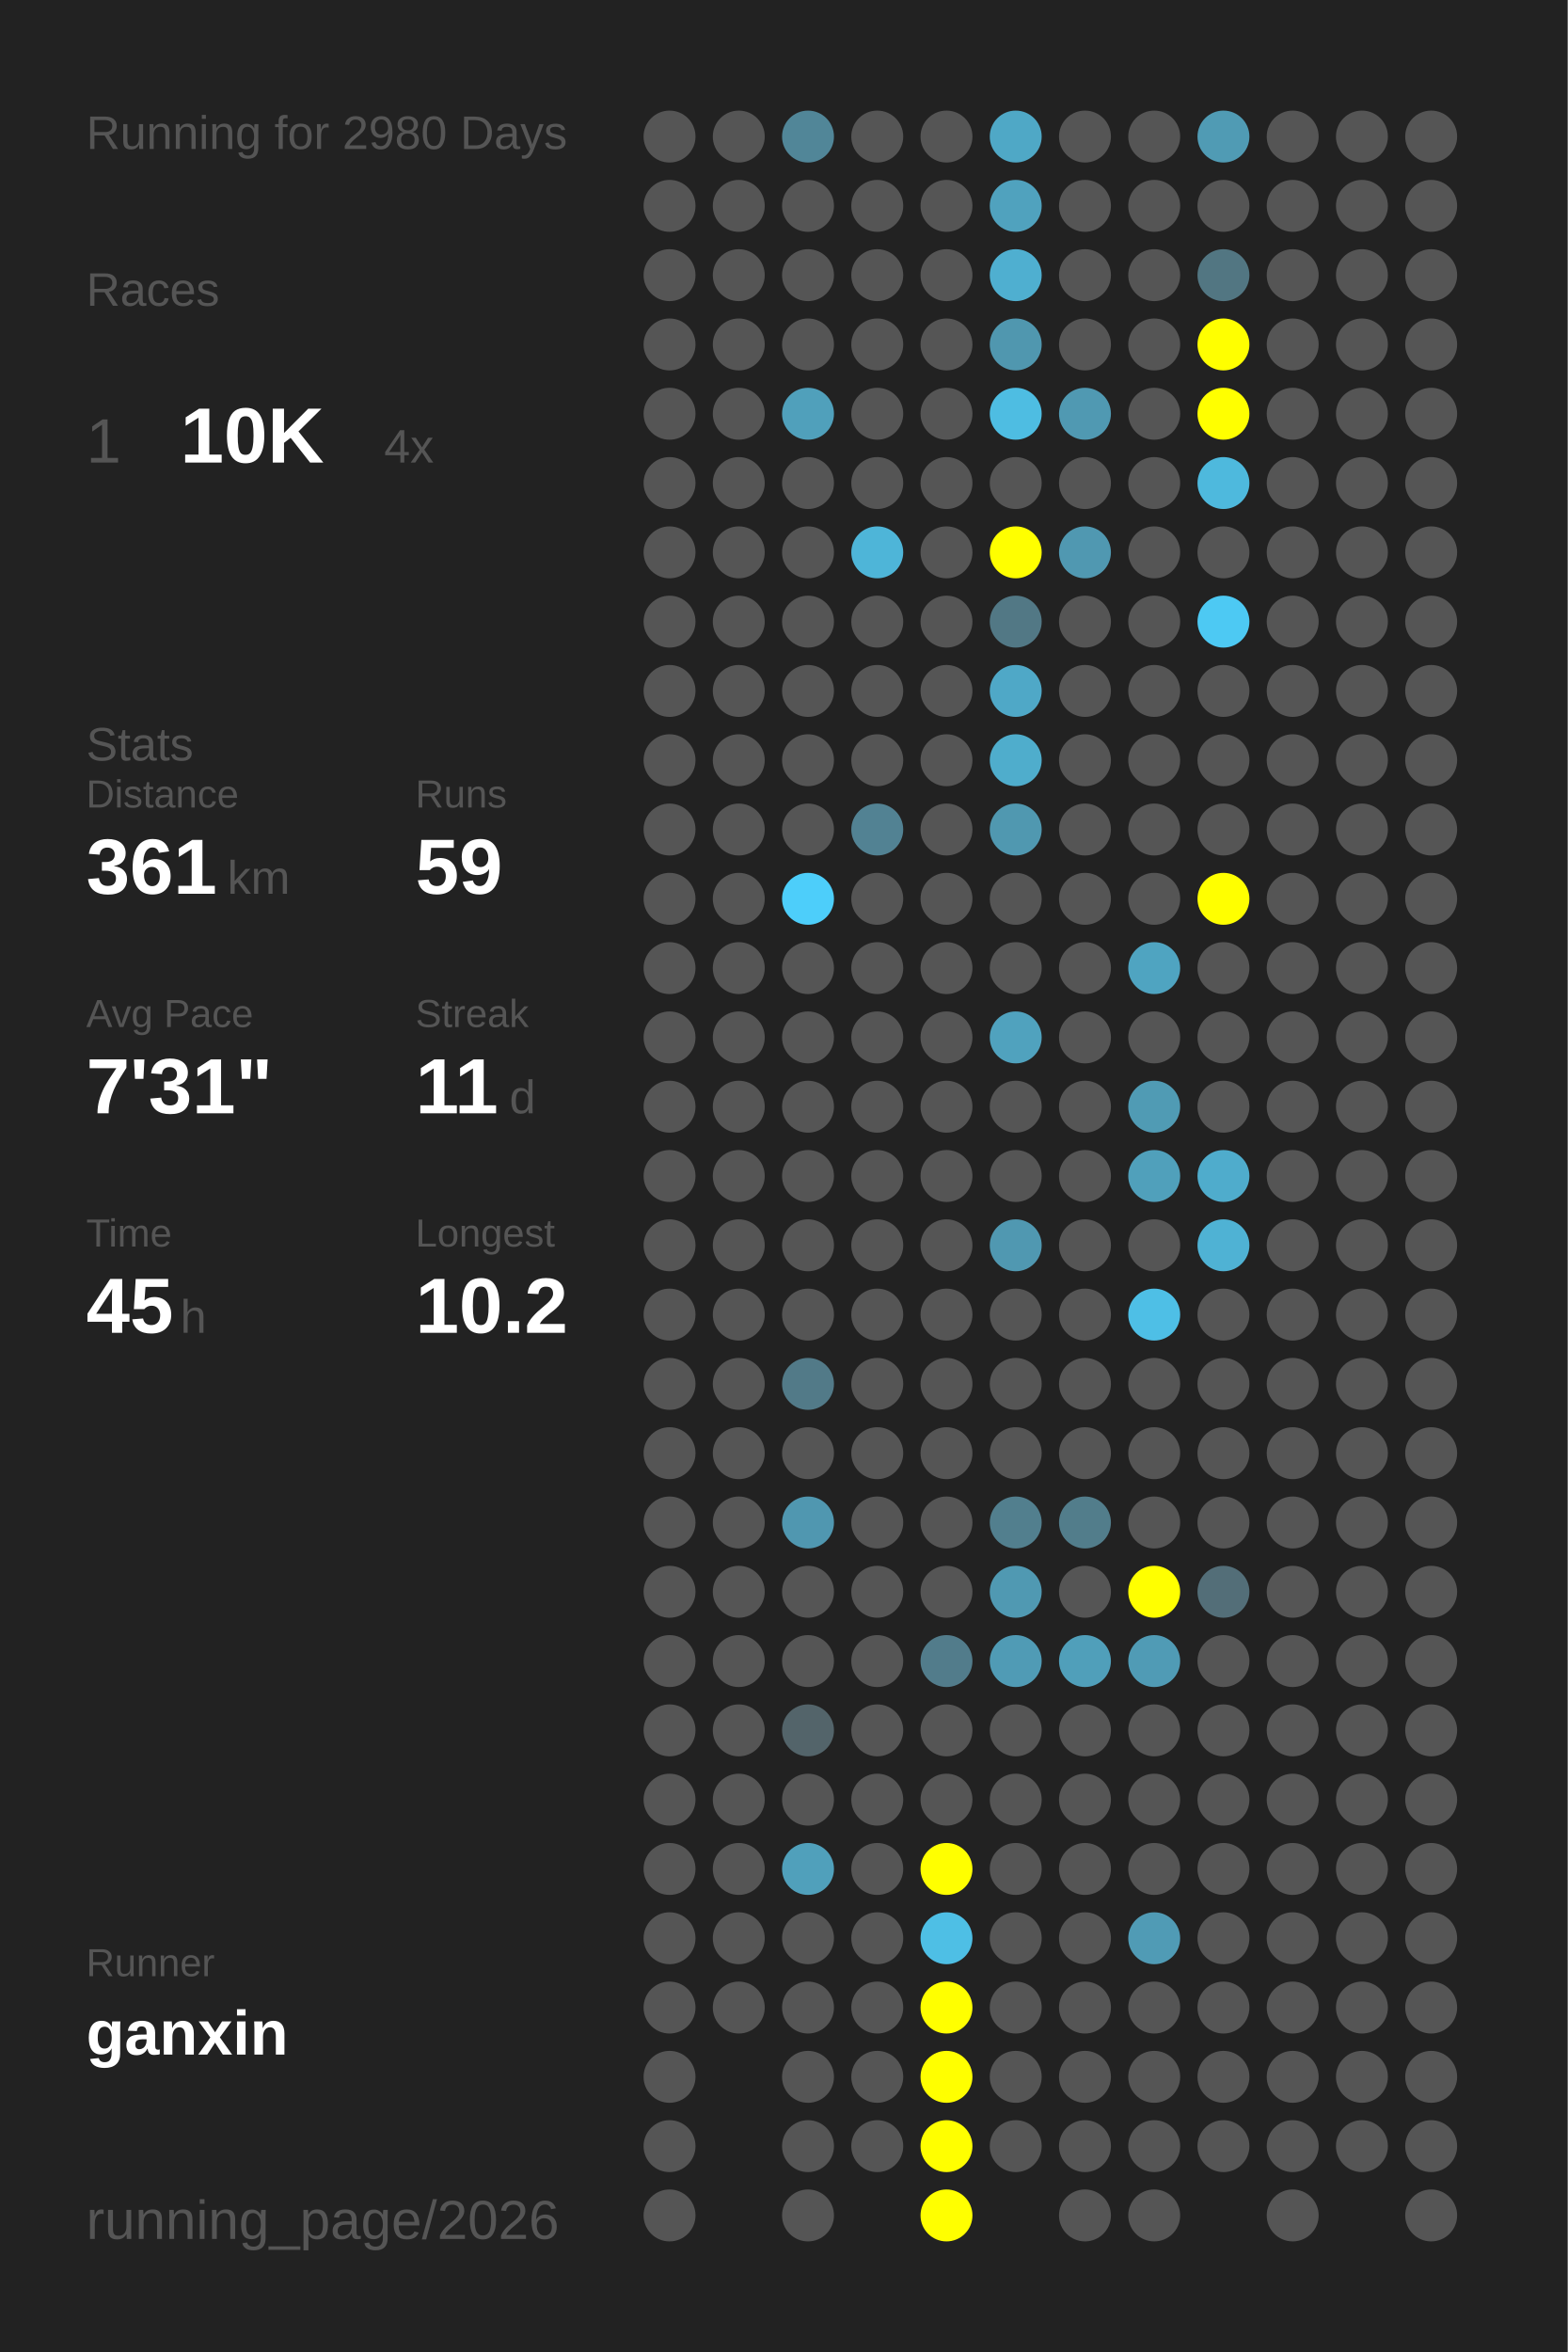
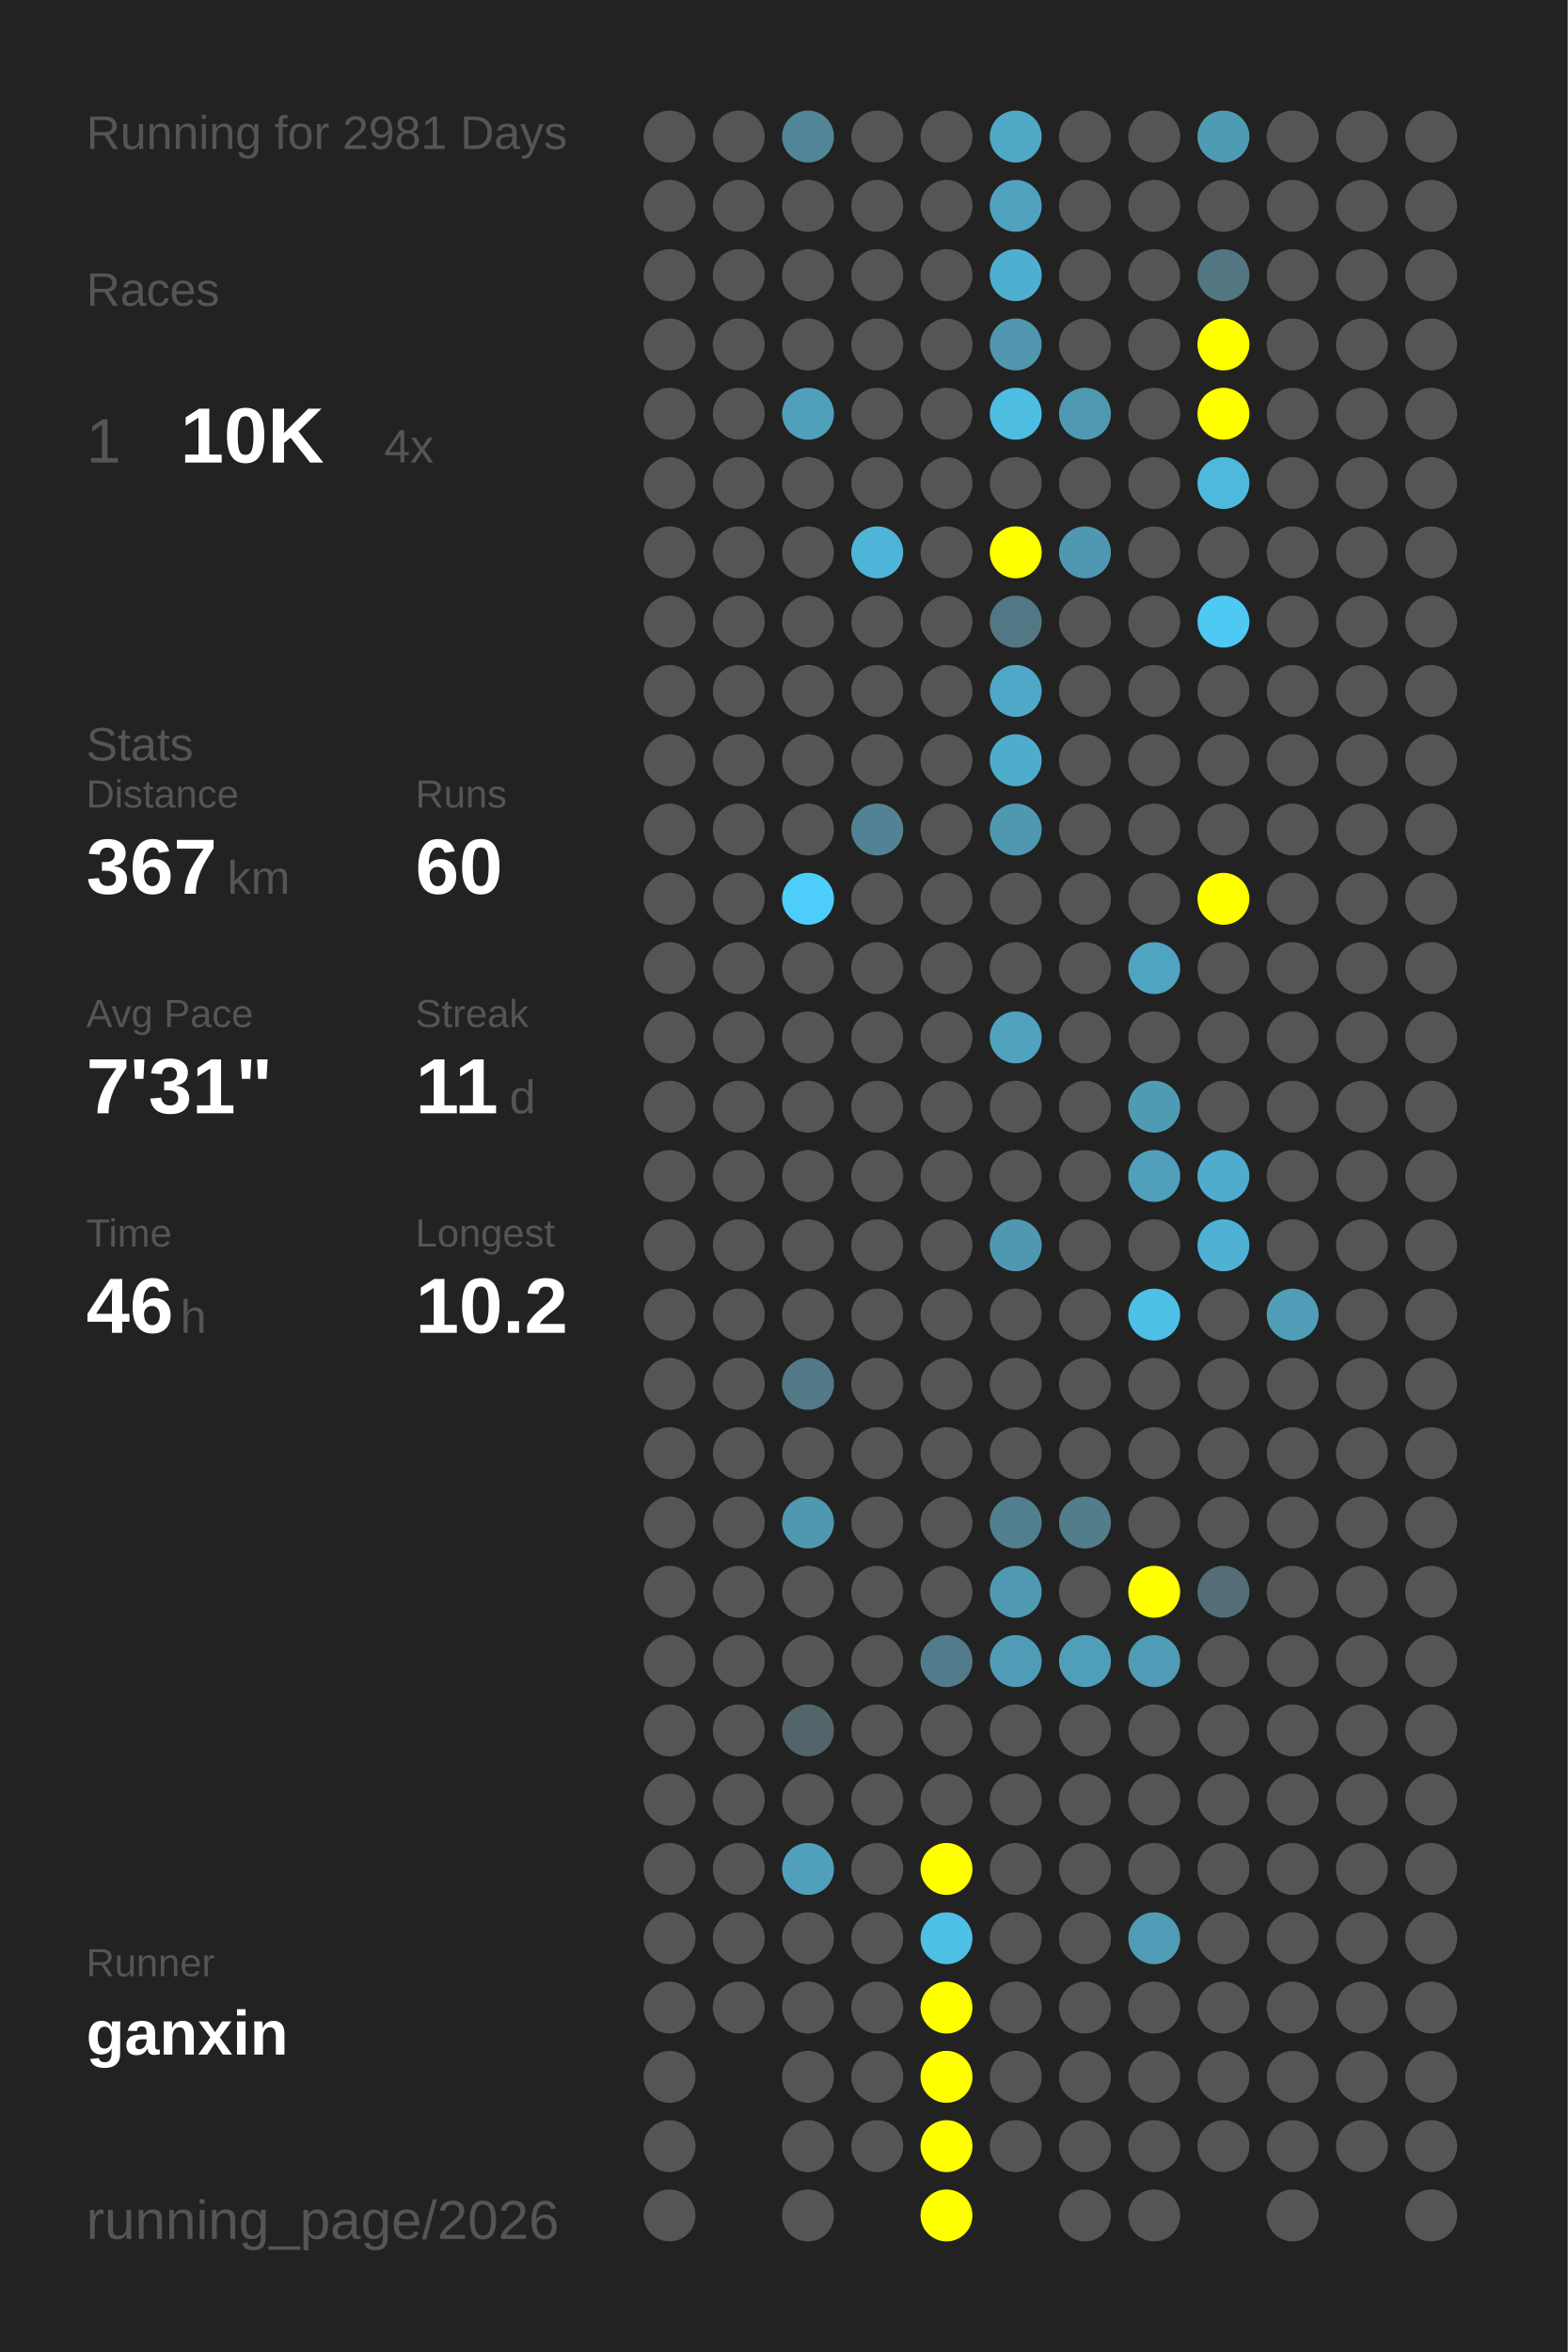
<svg xmlns="http://www.w3.org/2000/svg" baseProfile="full" height="300mm" version="1.1" viewBox="0,0,200,300" width="200mm">
  <defs />
  <rect fill="#222222" height="300" width="200" x="0" y="0" />
-   <text fill="#555555" style="font-size:6px; font-family:Arial;" x="11" y="19">Running for 2980 Days</text>
+   <text fill="#555555" style="font-size:6px; font-family:Arial;" x="11" y="19">Running for 2981 Days</text>
  <text fill="#555555" style="font-size:6px; font-family:Arial;" x="11" y="39">Races</text>
  <text fill="#555555" style="font-size:8px; font-family:Arial;" x="11" y="59">1</text>
  <text fill="#FFFFFF" style="font-size:10px; font-family:Arial; font-weight:bold;" x="23" y="59">10K</text>
  <text fill="#555555" style="font-size:6px; font-family:Arial;" x="49" y="59">4x</text>
  <text fill="#555555" style="font-size:6px; font-family:Arial;" x="11" y="97">Stats</text>
  <text fill="#555555" style="font-size:5px; font-family:Arial;" x="11" y="103">Distance</text>
-   <text fill="#FFFFFF" style="font-size:10px; font-family:Arial; font-weight:bold;" x="11" y="114">361</text>
+   <text fill="#FFFFFF" style="font-size:10px; font-family:Arial; font-weight:bold;" x="11" y="114">367</text>
  <text fill="#555555" style="font-size:6px; font-family:Arial;" x="29" y="114">km</text>
  <text fill="#555555" style="font-size:5px; font-family:Arial;" x="53" y="103">Runs</text>
-   <text fill="#FFFFFF" style="font-size:10px; font-family:Arial; font-weight:bold;" x="53" y="114">59</text>
+   <text fill="#FFFFFF" style="font-size:10px; font-family:Arial; font-weight:bold;" x="53" y="114">60</text>
  <text fill="#555555" style="font-size:5px; font-family:Arial;" x="11" y="131">Avg Pace</text>
  <text fill="#FFFFFF" style="font-size:10px; font-family:Arial; font-weight:bold;" x="11" y="142">7'31"</text>
  <text fill="#555555" style="font-size:5px; font-family:Arial;" x="53" y="131">Streak</text>
  <text fill="#FFFFFF" style="font-size:10px; font-family:Arial; font-weight:bold;" x="53" y="142">11</text>
  <text fill="#555555" style="font-size:6px; font-family:Arial;" x="65" y="142">d</text>
  <text fill="#555555" style="font-size:5px; font-family:Arial;" x="11" y="159">Time</text>
-   <text fill="#FFFFFF" style="font-size:10px; font-family:Arial; font-weight:bold;" x="11" y="170">45</text>
+   <text fill="#FFFFFF" style="font-size:10px; font-family:Arial; font-weight:bold;" x="11" y="170">46</text>
  <text fill="#555555" style="font-size:6px; font-family:Arial;" x="23" y="170">h</text>
  <text fill="#555555" style="font-size:5px; font-family:Arial;" x="53" y="159">Longest</text>
  <text fill="#FFFFFF" style="font-size:10px; font-family:Arial; font-weight:bold;" x="53" y="170">10.2</text>
  <text fill="#555555" style="font-size:5px; font-family:Arial;" x="11" y="252.065">Runner</text>
  <text fill="#FFFFFF" style="font-size:8px; font-family:Arial; font-weight:bold;" x="11" y="262.065">ganxin</text>
  <text fill="#555555" style="font-size:7px; font-family:Arial;" x="11" y="285.581">running_page/2026</text>
  <circle cx="85.417" cy="17.419" fill="#555555" r="3.312" />
  <circle cx="85.417" cy="26.258" fill="#555555" r="3.312" />
  <circle cx="85.417" cy="35.097" fill="#555555" r="3.312" />
  <circle cx="85.417" cy="43.935" fill="#555555" r="3.312" />
  <circle cx="85.417" cy="52.774" fill="#555555" r="3.312" />
  <circle cx="85.417" cy="61.613" fill="#555555" r="3.312" />
  <circle cx="85.417" cy="70.452" fill="#555555" r="3.312" />
  <circle cx="85.417" cy="79.29" fill="#555555" r="3.312" />
  <circle cx="85.417" cy="88.129" fill="#555555" r="3.312" />
  <circle cx="85.417" cy="96.968" fill="#555555" r="3.312" />
  <circle cx="85.417" cy="105.806" fill="#555555" r="3.312" />
  <circle cx="85.417" cy="114.645" fill="#555555" r="3.312" />
  <circle cx="85.417" cy="123.484" fill="#555555" r="3.312" />
  <circle cx="85.417" cy="132.323" fill="#555555" r="3.312" />
  <circle cx="85.417" cy="141.161" fill="#555555" r="3.312" />
  <circle cx="85.417" cy="150" fill="#555555" r="3.312" />
  <circle cx="85.417" cy="158.839" fill="#555555" r="3.312" />
  <circle cx="85.417" cy="167.677" fill="#555555" r="3.312" />
  <circle cx="85.417" cy="176.516" fill="#555555" r="3.312" />
  <circle cx="85.417" cy="185.355" fill="#555555" r="3.312" />
  <circle cx="85.417" cy="194.194" fill="#555555" r="3.312" />
  <circle cx="85.417" cy="203.032" fill="#555555" r="3.312" />
  <circle cx="85.417" cy="211.871" fill="#555555" r="3.312" />
  <circle cx="85.417" cy="220.71" fill="#555555" r="3.312" />
  <circle cx="85.417" cy="229.548" fill="#555555" r="3.312" />
  <circle cx="85.417" cy="238.387" fill="#555555" r="3.312" />
  <circle cx="85.417" cy="247.226" fill="#555555" r="3.312" />
  <circle cx="85.417" cy="256.065" fill="#555555" r="3.312" />
  <circle cx="85.417" cy="264.903" fill="#555555" r="3.312" />
  <circle cx="85.417" cy="273.742" fill="#555555" r="3.312" />
  <circle cx="85.417" cy="282.581" fill="#555555" r="3.312" />
  <circle cx="94.25" cy="17.419" fill="#555555" r="3.312" />
  <circle cx="94.25" cy="26.258" fill="#555555" r="3.312" />
  <circle cx="94.25" cy="35.097" fill="#555555" r="3.312" />
  <circle cx="94.25" cy="43.935" fill="#555555" r="3.312" />
  <circle cx="94.25" cy="52.774" fill="#555555" r="3.312" />
  <circle cx="94.25" cy="61.613" fill="#555555" r="3.312" />
  <circle cx="94.25" cy="70.452" fill="#555555" r="3.312" />
  <circle cx="94.25" cy="79.29" fill="#555555" r="3.312" />
  <circle cx="94.25" cy="88.129" fill="#555555" r="3.312" />
  <circle cx="94.25" cy="96.968" fill="#555555" r="3.312" />
  <circle cx="94.25" cy="105.806" fill="#555555" r="3.312" />
  <circle cx="94.25" cy="114.645" fill="#555555" r="3.312" />
  <circle cx="94.25" cy="123.484" fill="#555555" r="3.312" />
  <circle cx="94.25" cy="132.323" fill="#555555" r="3.312" />
  <circle cx="94.25" cy="141.161" fill="#555555" r="3.312" />
  <circle cx="94.25" cy="150" fill="#555555" r="3.312" />
  <circle cx="94.25" cy="158.839" fill="#555555" r="3.312" />
  <circle cx="94.25" cy="167.677" fill="#555555" r="3.312" />
  <circle cx="94.25" cy="176.516" fill="#555555" r="3.312" />
  <circle cx="94.25" cy="185.355" fill="#555555" r="3.312" />
  <circle cx="94.25" cy="194.194" fill="#555555" r="3.312" />
  <circle cx="94.25" cy="203.032" fill="#555555" r="3.312" />
  <circle cx="94.25" cy="211.871" fill="#555555" r="3.312" />
  <circle cx="94.25" cy="220.71" fill="#555555" r="3.312" />
  <circle cx="94.25" cy="229.548" fill="#555555" r="3.312" />
  <circle cx="94.25" cy="238.387" fill="#555555" r="3.312" />
  <circle cx="94.25" cy="247.226" fill="#555555" r="3.312" />
  <circle cx="94.25" cy="256.065" fill="#555555" r="3.312" />
  <circle cx="103.083" cy="17.419" fill="#518698" r="3.312" />
  <circle cx="103.083" cy="26.258" fill="#555555" r="3.312" />
  <circle cx="103.083" cy="35.097" fill="#555555" r="3.312" />
  <circle cx="103.083" cy="43.935" fill="#555555" r="3.312" />
  <circle cx="103.083" cy="52.774" fill="#50a0bb" r="3.312" />
  <circle cx="103.083" cy="61.613" fill="#555555" r="3.312" />
  <circle cx="103.083" cy="70.452" fill="#555555" r="3.312" />
  <circle cx="103.083" cy="79.29" fill="#555555" r="3.312" />
  <circle cx="103.083" cy="88.129" fill="#555555" r="3.312" />
  <circle cx="103.083" cy="96.968" fill="#555555" r="3.312" />
  <circle cx="103.083" cy="105.806" fill="#555555" r="3.312" />
  <circle cx="103.083" cy="114.645" fill="#4dcefa" r="3.312" />
  <circle cx="103.083" cy="123.484" fill="#555555" r="3.312" />
  <circle cx="103.083" cy="132.323" fill="#555555" r="3.312" />
  <circle cx="103.083" cy="141.161" fill="#555555" r="3.312" />
  <circle cx="103.083" cy="150" fill="#555555" r="3.312" />
  <circle cx="103.083" cy="158.839" fill="#555555" r="3.312" />
  <circle cx="103.083" cy="167.677" fill="#555555" r="3.312" />
  <circle cx="103.083" cy="176.516" fill="#527a88" r="3.312" />
  <circle cx="103.083" cy="185.355" fill="#555555" r="3.312" />
  <circle cx="103.083" cy="194.194" fill="#5097b0" r="3.312" />
  <circle cx="103.083" cy="203.032" fill="#555555" r="3.312" />
  <circle cx="103.083" cy="211.871" fill="#555555" r="3.312" />
  <circle cx="103.083" cy="220.71" fill="#53646a" r="3.312" />
  <circle cx="103.083" cy="229.548" fill="#555555" r="3.312" />
  <circle cx="103.083" cy="238.387" fill="#50a0bb" r="3.312" />
  <circle cx="103.083" cy="247.226" fill="#555555" r="3.312" />
  <circle cx="103.083" cy="256.065" fill="#555555" r="3.312" />
  <circle cx="103.083" cy="264.903" fill="#555555" r="3.312" />
  <circle cx="103.083" cy="273.742" fill="#555555" r="3.312" />
  <circle cx="103.083" cy="282.581" fill="#555555" r="3.312" />
  <circle cx="111.917" cy="17.419" fill="#555555" r="3.312" />
  <circle cx="111.917" cy="26.258" fill="#555555" r="3.312" />
  <circle cx="111.917" cy="35.097" fill="#555555" r="3.312" />
  <circle cx="111.917" cy="43.935" fill="#555555" r="3.312" />
  <circle cx="111.917" cy="52.774" fill="#555555" r="3.312" />
  <circle cx="111.917" cy="61.613" fill="#555555" r="3.312" />
  <circle cx="111.917" cy="70.452" fill="#4eb5d8" r="3.312" />
  <circle cx="111.917" cy="79.29" fill="#555555" r="3.312" />
  <circle cx="111.917" cy="88.129" fill="#555555" r="3.312" />
  <circle cx="111.917" cy="96.968" fill="#555555" r="3.312" />
  <circle cx="111.917" cy="105.806" fill="#528293" r="3.312" />
  <circle cx="111.917" cy="114.645" fill="#555555" r="3.312" />
  <circle cx="111.917" cy="123.484" fill="#555555" r="3.312" />
  <circle cx="111.917" cy="132.323" fill="#555555" r="3.312" />
  <circle cx="111.917" cy="141.161" fill="#555555" r="3.312" />
  <circle cx="111.917" cy="150" fill="#555555" r="3.312" />
  <circle cx="111.917" cy="158.839" fill="#555555" r="3.312" />
  <circle cx="111.917" cy="167.677" fill="#555555" r="3.312" />
  <circle cx="111.917" cy="176.516" fill="#555555" r="3.312" />
  <circle cx="111.917" cy="185.355" fill="#555555" r="3.312" />
  <circle cx="111.917" cy="194.194" fill="#555555" r="3.312" />
  <circle cx="111.917" cy="203.032" fill="#555555" r="3.312" />
  <circle cx="111.917" cy="211.871" fill="#555555" r="3.312" />
  <circle cx="111.917" cy="220.71" fill="#555555" r="3.312" />
  <circle cx="111.917" cy="229.548" fill="#555555" r="3.312" />
  <circle cx="111.917" cy="238.387" fill="#555555" r="3.312" />
  <circle cx="111.917" cy="247.226" fill="#555555" r="3.312" />
  <circle cx="111.917" cy="256.065" fill="#555555" r="3.312" />
  <circle cx="111.917" cy="264.903" fill="#555555" r="3.312" />
  <circle cx="111.917" cy="273.742" fill="#555555" r="3.312" />
  <circle cx="120.75" cy="17.419" fill="#555555" r="3.312" />
  <circle cx="120.75" cy="26.258" fill="#555555" r="3.312" />
  <circle cx="120.75" cy="35.097" fill="#555555" r="3.312" />
  <circle cx="120.75" cy="43.935" fill="#555555" r="3.312" />
  <circle cx="120.75" cy="52.774" fill="#555555" r="3.312" />
  <circle cx="120.75" cy="61.613" fill="#555555" r="3.312" />
  <circle cx="120.75" cy="70.452" fill="#555555" r="3.312" />
  <circle cx="120.75" cy="79.29" fill="#555555" r="3.312" />
  <circle cx="120.75" cy="88.129" fill="#555555" r="3.312" />
  <circle cx="120.75" cy="96.968" fill="#555555" r="3.312" />
  <circle cx="120.75" cy="105.806" fill="#555555" r="3.312" />
  <circle cx="120.75" cy="114.645" fill="#555555" r="3.312" />
  <circle cx="120.75" cy="123.484" fill="#555555" r="3.312" />
  <circle cx="120.75" cy="132.323" fill="#555555" r="3.312" />
  <circle cx="120.75" cy="141.161" fill="#555555" r="3.312" />
  <circle cx="120.75" cy="150" fill="#555555" r="3.312" />
  <circle cx="120.75" cy="158.839" fill="#555555" r="3.312" />
  <circle cx="120.75" cy="167.677" fill="#555555" r="3.312" />
  <circle cx="120.75" cy="176.516" fill="#555555" r="3.312" />
  <circle cx="120.75" cy="185.355" fill="#555555" r="3.312" />
  <circle cx="120.75" cy="194.194" fill="#555555" r="3.312" />
  <circle cx="120.75" cy="203.032" fill="#555555" r="3.312" />
  <circle cx="120.75" cy="211.871" fill="#527c8b" r="3.312" />
  <circle cx="120.75" cy="220.71" fill="#555555" r="3.312" />
  <circle cx="120.75" cy="229.548" fill="#555555" r="3.312" />
  <circle cx="120.75" cy="238.387" fill="#FFFF00" r="3.312" />
  <circle cx="120.75" cy="247.226" fill="#4ebfe5" r="3.312" />
  <circle cx="120.75" cy="256.065" fill="#FFFF00" r="3.312" />
  <circle cx="120.75" cy="264.903" fill="#FFFF00" r="3.312" />
  <circle cx="120.75" cy="273.742" fill="#FFFF00" r="3.312" />
  <circle cx="120.75" cy="282.581" fill="#FFFF00" r="3.312" />
  <circle cx="129.583" cy="17.419" fill="#4fa8c6" r="3.312" />
  <circle cx="129.583" cy="26.258" fill="#50a2be" r="3.312" />
  <circle cx="129.583" cy="35.097" fill="#4fafd0" r="3.312" />
  <circle cx="129.583" cy="43.935" fill="#5097af" r="3.312" />
  <circle cx="129.583" cy="52.774" fill="#4ebde2" r="3.312" />
  <circle cx="129.583" cy="61.613" fill="#555555" r="3.312" />
  <circle cx="129.583" cy="70.452" fill="#FFFF00" r="3.312" />
  <circle cx="129.583" cy="79.29" fill="#527885" r="3.312" />
  <circle cx="129.583" cy="88.129" fill="#4fa8c7" r="3.312" />
  <circle cx="129.583" cy="96.968" fill="#4fadcc" r="3.312" />
  <circle cx="129.583" cy="105.806" fill="#5098b0" r="3.312" />
  <circle cx="129.583" cy="114.645" fill="#555555" r="3.312" />
  <circle cx="129.583" cy="123.484" fill="#555555" r="3.312" />
  <circle cx="129.583" cy="132.323" fill="#50a2be" r="3.312" />
  <circle cx="129.583" cy="141.161" fill="#555555" r="3.312" />
  <circle cx="129.583" cy="150" fill="#555555" r="3.312" />
  <circle cx="129.583" cy="158.839" fill="#5098b1" r="3.312" />
  <circle cx="129.583" cy="167.677" fill="#555555" r="3.312" />
  <circle cx="129.583" cy="176.516" fill="#555555" r="3.312" />
  <circle cx="129.583" cy="185.355" fill="#555555" r="3.312" />
  <circle cx="129.583" cy="194.194" fill="#527f8e" r="3.312" />
  <circle cx="129.583" cy="203.032" fill="#5099b2" r="3.312" />
  <circle cx="129.583" cy="211.871" fill="#509bb5" r="3.312" />
  <circle cx="129.583" cy="220.71" fill="#555555" r="3.312" />
  <circle cx="129.583" cy="229.548" fill="#555555" r="3.312" />
  <circle cx="129.583" cy="238.387" fill="#555555" r="3.312" />
  <circle cx="129.583" cy="247.226" fill="#555555" r="3.312" />
  <circle cx="129.583" cy="256.065" fill="#555555" r="3.312" />
  <circle cx="129.583" cy="264.903" fill="#555555" r="3.312" />
  <circle cx="129.583" cy="273.742" fill="#555555" r="3.312" />
  <circle cx="138.417" cy="17.419" fill="#555555" r="3.312" />
  <circle cx="138.417" cy="26.258" fill="#555555" r="3.312" />
  <circle cx="138.417" cy="35.097" fill="#555555" r="3.312" />
  <circle cx="138.417" cy="43.935" fill="#555555" r="3.312" />
  <circle cx="138.417" cy="52.774" fill="#5099b2" r="3.312" />
  <circle cx="138.417" cy="61.613" fill="#555555" r="3.312" />
  <circle cx="138.417" cy="70.452" fill="#5098b1" r="3.312" />
  <circle cx="138.417" cy="79.29" fill="#555555" r="3.312" />
  <circle cx="138.417" cy="88.129" fill="#555555" r="3.312" />
  <circle cx="138.417" cy="96.968" fill="#555555" r="3.312" />
  <circle cx="138.417" cy="105.806" fill="#555555" r="3.312" />
  <circle cx="138.417" cy="114.645" fill="#555555" r="3.312" />
  <circle cx="138.417" cy="123.484" fill="#555555" r="3.312" />
  <circle cx="138.417" cy="132.323" fill="#555555" r="3.312" />
  <circle cx="138.417" cy="141.161" fill="#555555" r="3.312" />
  <circle cx="138.417" cy="150" fill="#555555" r="3.312" />
  <circle cx="138.417" cy="158.839" fill="#555555" r="3.312" />
  <circle cx="138.417" cy="167.677" fill="#555555" r="3.312" />
  <circle cx="138.417" cy="176.516" fill="#555555" r="3.312" />
  <circle cx="138.417" cy="185.355" fill="#555555" r="3.312" />
  <circle cx="138.417" cy="194.194" fill="#527d8b" r="3.312" />
  <circle cx="138.417" cy="203.032" fill="#555555" r="3.312" />
  <circle cx="138.417" cy="211.871" fill="#509fba" r="3.312" />
  <circle cx="138.417" cy="220.71" fill="#555555" r="3.312" />
  <circle cx="138.417" cy="229.548" fill="#555555" r="3.312" />
  <circle cx="138.417" cy="238.387" fill="#555555" r="3.312" />
  <circle cx="138.417" cy="247.226" fill="#555555" r="3.312" />
  <circle cx="138.417" cy="256.065" fill="#555555" r="3.312" />
  <circle cx="138.417" cy="264.903" fill="#555555" r="3.312" />
  <circle cx="138.417" cy="273.742" fill="#555555" r="3.312" />
  <circle cx="138.417" cy="282.581" fill="#555555" r="3.312" />
  <circle cx="147.25" cy="17.419" fill="#555555" r="3.312" />
  <circle cx="147.25" cy="26.258" fill="#555555" r="3.312" />
  <circle cx="147.25" cy="35.097" fill="#555555" r="3.312" />
  <circle cx="147.25" cy="43.935" fill="#555555" r="3.312" />
  <circle cx="147.25" cy="52.774" fill="#555555" r="3.312" />
  <circle cx="147.25" cy="61.613" fill="#555555" r="3.312" />
  <circle cx="147.25" cy="70.452" fill="#555555" r="3.312" />
  <circle cx="147.25" cy="79.29" fill="#555555" r="3.312" />
  <circle cx="147.25" cy="88.129" fill="#555555" r="3.312" />
  <circle cx="147.25" cy="96.968" fill="#555555" r="3.312" />
  <circle cx="147.25" cy="105.806" fill="#555555" r="3.312" />
  <circle cx="147.25" cy="114.645" fill="#555555" r="3.312" />
  <circle cx="147.25" cy="123.484" fill="#4fa4c1" r="3.312" />
  <circle cx="147.25" cy="132.323" fill="#555555" r="3.312" />
  <circle cx="147.25" cy="141.161" fill="#509bb4" r="3.312" />
  <circle cx="147.25" cy="150" fill="#50a0bb" r="3.312" />
  <circle cx="147.25" cy="158.839" fill="#555555" r="3.312" />
  <circle cx="147.25" cy="167.677" fill="#4ebfe6" r="3.312" />
  <circle cx="147.25" cy="176.516" fill="#555555" r="3.312" />
  <circle cx="147.25" cy="185.355" fill="#555555" r="3.312" />
  <circle cx="147.25" cy="194.194" fill="#555555" r="3.312" />
  <circle cx="147.25" cy="203.032" fill="#FFFF00" r="3.312" />
  <circle cx="147.25" cy="211.871" fill="#509bb5" r="3.312" />
  <circle cx="147.25" cy="220.71" fill="#555555" r="3.312" />
  <circle cx="147.25" cy="229.548" fill="#555555" r="3.312" />
  <circle cx="147.25" cy="238.387" fill="#555555" r="3.312" />
  <circle cx="147.25" cy="247.226" fill="#509bb5" r="3.312" />
  <circle cx="147.25" cy="256.065" fill="#555555" r="3.312" />
  <circle cx="147.25" cy="264.903" fill="#555555" r="3.312" />
  <circle cx="147.25" cy="273.742" fill="#555555" r="3.312" />
  <circle cx="147.25" cy="282.581" fill="#555555" r="3.312" />
  <circle cx="156.083" cy="17.419" fill="#509bb4" r="3.312" />
  <circle cx="156.083" cy="26.258" fill="#555555" r="3.312" />
  <circle cx="156.083" cy="35.097" fill="#527682" r="3.312" />
  <circle cx="156.083" cy="43.935" fill="#FFFF00" r="3.312" />
  <circle cx="156.083" cy="52.774" fill="#FFFF00" r="3.312" />
  <circle cx="156.083" cy="61.613" fill="#4eb9dd" r="3.312" />
  <circle cx="156.083" cy="70.452" fill="#555555" r="3.312" />
  <circle cx="156.083" cy="79.29" fill="#4dc9f3" r="3.312" />
  <circle cx="156.083" cy="88.129" fill="#555555" r="3.312" />
  <circle cx="156.083" cy="96.968" fill="#555555" r="3.312" />
  <circle cx="156.083" cy="105.806" fill="#555555" r="3.312" />
  <circle cx="156.083" cy="114.645" fill="#FFFF00" r="3.312" />
  <circle cx="156.083" cy="123.484" fill="#555555" r="3.312" />
  <circle cx="156.083" cy="132.323" fill="#555555" r="3.312" />
  <circle cx="156.083" cy="141.161" fill="#555555" r="3.312" />
  <circle cx="156.083" cy="150" fill="#4faccc" r="3.312" />
  <circle cx="156.083" cy="158.839" fill="#4fb2d4" r="3.312" />
  <circle cx="156.083" cy="167.677" fill="#555555" r="3.312" />
  <circle cx="156.083" cy="176.516" fill="#555555" r="3.312" />
  <circle cx="156.083" cy="185.355" fill="#555555" r="3.312" />
  <circle cx="156.083" cy="194.194" fill="#555555" r="3.312" />
  <circle cx="156.083" cy="203.032" fill="#536e78" r="3.312" />
  <circle cx="156.083" cy="211.871" fill="#555555" r="3.312" />
  <circle cx="156.083" cy="220.71" fill="#555555" r="3.312" />
  <circle cx="156.083" cy="229.548" fill="#555555" r="3.312" />
  <circle cx="156.083" cy="238.387" fill="#555555" r="3.312" />
  <circle cx="156.083" cy="247.226" fill="#555555" r="3.312" />
  <circle cx="156.083" cy="256.065" fill="#555555" r="3.312" />
  <circle cx="156.083" cy="264.903" fill="#555555" r="3.312" />
  <circle cx="156.083" cy="273.742" fill="#555555" r="3.312" />
  <circle cx="164.917" cy="17.419" fill="#555555" r="3.312" />
  <circle cx="164.917" cy="26.258" fill="#555555" r="3.312" />
  <circle cx="164.917" cy="35.097" fill="#555555" r="3.312" />
  <circle cx="164.917" cy="43.935" fill="#555555" r="3.312" />
  <circle cx="164.917" cy="52.774" fill="#555555" r="3.312" />
  <circle cx="164.917" cy="61.613" fill="#555555" r="3.312" />
  <circle cx="164.917" cy="70.452" fill="#555555" r="3.312" />
  <circle cx="164.917" cy="79.29" fill="#555555" r="3.312" />
  <circle cx="164.917" cy="88.129" fill="#555555" r="3.312" />
  <circle cx="164.917" cy="96.968" fill="#555555" r="3.312" />
  <circle cx="164.917" cy="105.806" fill="#555555" r="3.312" />
  <circle cx="164.917" cy="114.645" fill="#555555" r="3.312" />
  <circle cx="164.917" cy="123.484" fill="#555555" r="3.312" />
  <circle cx="164.917" cy="132.323" fill="#555555" r="3.312" />
  <circle cx="164.917" cy="141.161" fill="#555555" r="3.312" />
  <circle cx="164.917" cy="150" fill="#555555" r="3.312" />
  <circle cx="164.917" cy="158.839" fill="#555555" r="3.312" />
-   <circle cx="164.917" cy="167.677" fill="#555555" r="3.312" />
+   <circle cx="164.917" cy="167.677" fill="#509db8" r="3.312" />
  <circle cx="164.917" cy="176.516" fill="#555555" r="3.312" />
  <circle cx="164.917" cy="185.355" fill="#555555" r="3.312" />
  <circle cx="164.917" cy="194.194" fill="#555555" r="3.312" />
  <circle cx="164.917" cy="203.032" fill="#555555" r="3.312" />
  <circle cx="164.917" cy="211.871" fill="#555555" r="3.312" />
  <circle cx="164.917" cy="220.71" fill="#555555" r="3.312" />
  <circle cx="164.917" cy="229.548" fill="#555555" r="3.312" />
  <circle cx="164.917" cy="238.387" fill="#555555" r="3.312" />
  <circle cx="164.917" cy="247.226" fill="#555555" r="3.312" />
  <circle cx="164.917" cy="256.065" fill="#555555" r="3.312" />
  <circle cx="164.917" cy="264.903" fill="#555555" r="3.312" />
  <circle cx="164.917" cy="273.742" fill="#555555" r="3.312" />
  <circle cx="164.917" cy="282.581" fill="#555555" r="3.312" />
  <circle cx="173.75" cy="17.419" fill="#555555" r="3.312" />
  <circle cx="173.75" cy="26.258" fill="#555555" r="3.312" />
  <circle cx="173.75" cy="35.097" fill="#555555" r="3.312" />
  <circle cx="173.75" cy="43.935" fill="#555555" r="3.312" />
  <circle cx="173.75" cy="52.774" fill="#555555" r="3.312" />
  <circle cx="173.75" cy="61.613" fill="#555555" r="3.312" />
  <circle cx="173.75" cy="70.452" fill="#555555" r="3.312" />
  <circle cx="173.75" cy="79.29" fill="#555555" r="3.312" />
  <circle cx="173.75" cy="88.129" fill="#555555" r="3.312" />
  <circle cx="173.75" cy="96.968" fill="#555555" r="3.312" />
  <circle cx="173.75" cy="105.806" fill="#555555" r="3.312" />
  <circle cx="173.75" cy="114.645" fill="#555555" r="3.312" />
  <circle cx="173.75" cy="123.484" fill="#555555" r="3.312" />
  <circle cx="173.75" cy="132.323" fill="#555555" r="3.312" />
  <circle cx="173.75" cy="141.161" fill="#555555" r="3.312" />
  <circle cx="173.75" cy="150" fill="#555555" r="3.312" />
  <circle cx="173.75" cy="158.839" fill="#555555" r="3.312" />
  <circle cx="173.75" cy="167.677" fill="#555555" r="3.312" />
  <circle cx="173.75" cy="176.516" fill="#555555" r="3.312" />
  <circle cx="173.75" cy="185.355" fill="#555555" r="3.312" />
  <circle cx="173.75" cy="194.194" fill="#555555" r="3.312" />
  <circle cx="173.75" cy="203.032" fill="#555555" r="3.312" />
  <circle cx="173.75" cy="211.871" fill="#555555" r="3.312" />
  <circle cx="173.75" cy="220.71" fill="#555555" r="3.312" />
  <circle cx="173.75" cy="229.548" fill="#555555" r="3.312" />
  <circle cx="173.75" cy="238.387" fill="#555555" r="3.312" />
  <circle cx="173.75" cy="247.226" fill="#555555" r="3.312" />
  <circle cx="173.75" cy="256.065" fill="#555555" r="3.312" />
  <circle cx="173.75" cy="264.903" fill="#555555" r="3.312" />
  <circle cx="173.75" cy="273.742" fill="#555555" r="3.312" />
  <circle cx="182.583" cy="17.419" fill="#555555" r="3.312" />
  <circle cx="182.583" cy="26.258" fill="#555555" r="3.312" />
  <circle cx="182.583" cy="35.097" fill="#555555" r="3.312" />
  <circle cx="182.583" cy="43.935" fill="#555555" r="3.312" />
  <circle cx="182.583" cy="52.774" fill="#555555" r="3.312" />
  <circle cx="182.583" cy="61.613" fill="#555555" r="3.312" />
  <circle cx="182.583" cy="70.452" fill="#555555" r="3.312" />
  <circle cx="182.583" cy="79.29" fill="#555555" r="3.312" />
  <circle cx="182.583" cy="88.129" fill="#555555" r="3.312" />
  <circle cx="182.583" cy="96.968" fill="#555555" r="3.312" />
  <circle cx="182.583" cy="105.806" fill="#555555" r="3.312" />
  <circle cx="182.583" cy="114.645" fill="#555555" r="3.312" />
  <circle cx="182.583" cy="123.484" fill="#555555" r="3.312" />
  <circle cx="182.583" cy="132.323" fill="#555555" r="3.312" />
  <circle cx="182.583" cy="141.161" fill="#555555" r="3.312" />
  <circle cx="182.583" cy="150" fill="#555555" r="3.312" />
  <circle cx="182.583" cy="158.839" fill="#555555" r="3.312" />
  <circle cx="182.583" cy="167.677" fill="#555555" r="3.312" />
  <circle cx="182.583" cy="176.516" fill="#555555" r="3.312" />
  <circle cx="182.583" cy="185.355" fill="#555555" r="3.312" />
  <circle cx="182.583" cy="194.194" fill="#555555" r="3.312" />
  <circle cx="182.583" cy="203.032" fill="#555555" r="3.312" />
  <circle cx="182.583" cy="211.871" fill="#555555" r="3.312" />
  <circle cx="182.583" cy="220.71" fill="#555555" r="3.312" />
  <circle cx="182.583" cy="229.548" fill="#555555" r="3.312" />
  <circle cx="182.583" cy="238.387" fill="#555555" r="3.312" />
  <circle cx="182.583" cy="247.226" fill="#555555" r="3.312" />
  <circle cx="182.583" cy="256.065" fill="#555555" r="3.312" />
  <circle cx="182.583" cy="264.903" fill="#555555" r="3.312" />
  <circle cx="182.583" cy="273.742" fill="#555555" r="3.312" />
  <circle cx="182.583" cy="282.581" fill="#555555" r="3.312" />
</svg>
